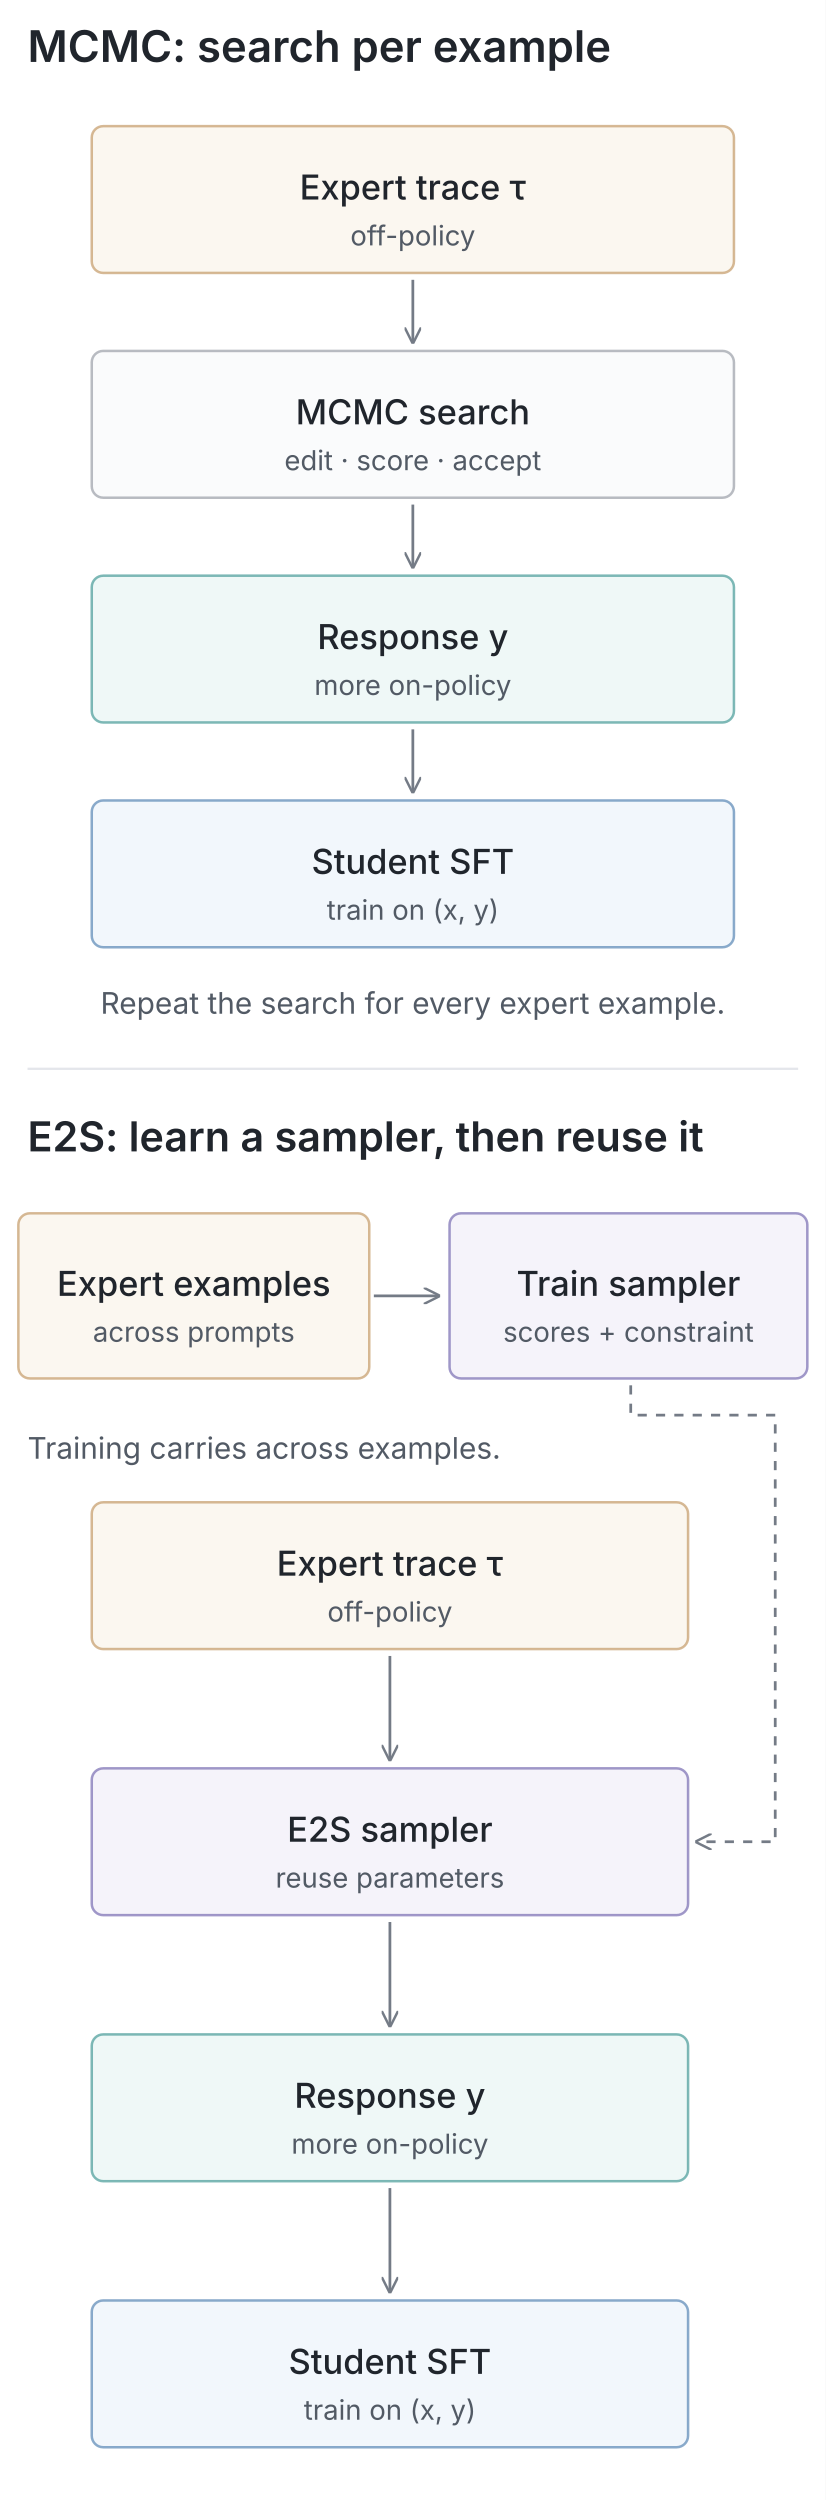
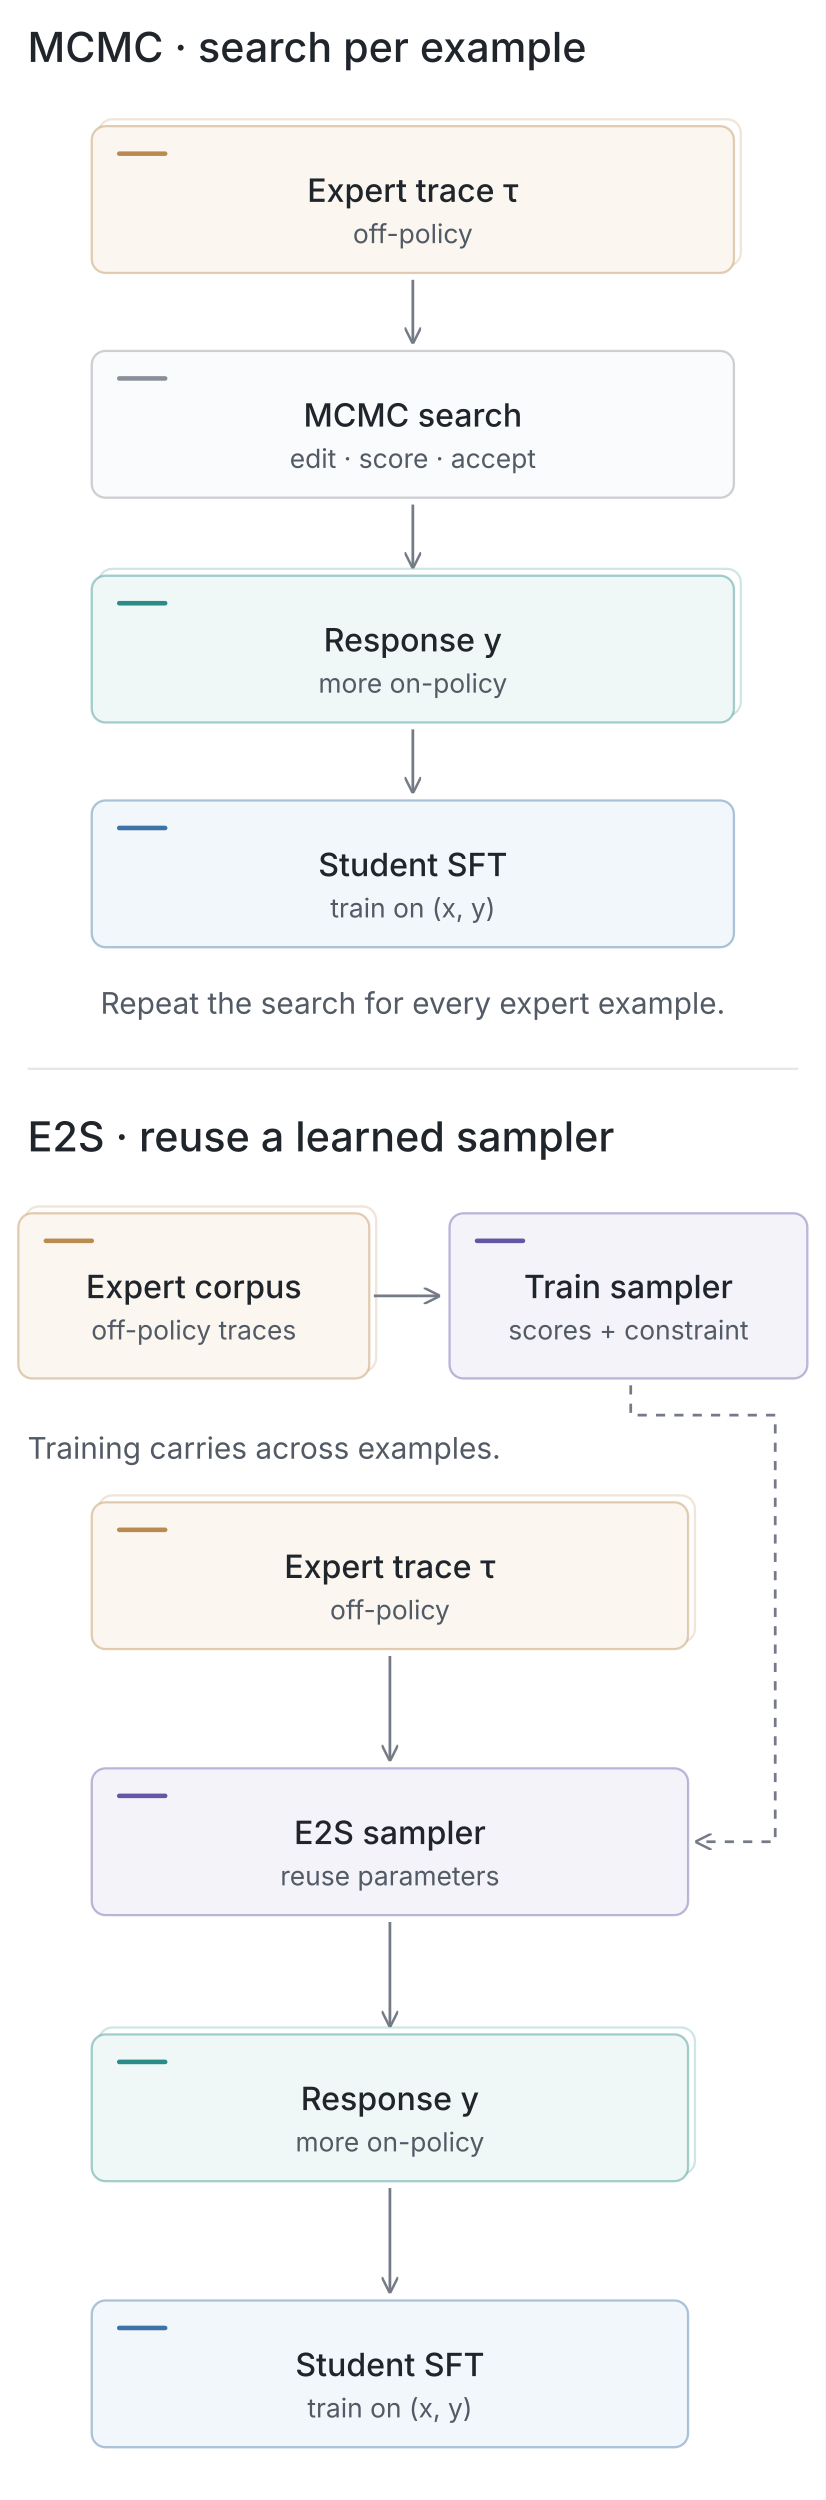
<svg xmlns="http://www.w3.org/2000/svg" viewBox="0 0 360 1090" role="img">
  <defs>
    <marker id="arrow" viewBox="0 0 8 8" refX="7" refY="4" markerWidth="6" markerHeight="6" orient="auto-start-reverse">
      <path d="M0 0 L8 4 L0 8" fill="none" stroke="#747b86" stroke-width="1.2" />
    </marker>
  </defs>
  <rect width="100%" height="100%" fill="white" />
  <g font-family="Inter, Helvetica Neue, Arial, sans-serif" fill="#20252c">
-     <text x="12" y="27" text-anchor="start" font-size="19" font-weight="600" fill="#20252c">MCMC: search per example</text>
-     <rect x="40" y="55" width="280" height="64" rx="5" fill="#fbf7f0" stroke="#ba8b51" stroke-opacity=".6" stroke-width="1.1" />
-     <text x="180.0" y="87.0" text-anchor="middle" font-size="15" font-weight="500" fill="#20252c">Expert trace τ</text>
-     <text x="180.0" y="107.0" text-anchor="middle" font-size="12" font-weight="400" fill="#525a65">off-policy</text>
+     <text x="12" y="27" text-anchor="start" font-size="18" font-weight="500" fill="#20252c">MCMC · search per example</text>
+     <rect x="43" y="52" width="280" height="64" rx="6" fill="white" stroke="#ba8b51" stroke-opacity=".22" stroke-width="1" />
+     <rect x="40" y="55" width="280" height="64" rx="6" fill="#fbf7f0" stroke="#ba8b51" stroke-opacity=".42" stroke-width="1" />
+     <path d="M52 67 H72" stroke="#ba8b51" stroke-width="2" stroke-linecap="round" />
+     <text x="180.0" y="88.0" text-anchor="middle" font-size="14" font-weight="500" fill="#20252c">Expert trace τ</text>
+     <text x="180.0" y="106.0" text-anchor="middle" font-size="11.5" font-weight="400" fill="#525a65">off-policy</text>
    <path d="M180 122 V149" fill="none" stroke="#747b86" stroke-width="1.2" marker-end="url(#arrow)" />
-     <rect x="40" y="153" width="280" height="64" rx="5" fill="#fafbfc" stroke="#8a9099" stroke-opacity=".6" stroke-width="1.1" />
-     <text x="180.0" y="185.0" text-anchor="middle" font-size="15" font-weight="500" fill="#20252c">MCMC search</text>
-     <text x="180.0" y="205.0" text-anchor="middle" font-size="12" font-weight="400" fill="#525a65">edit · score · accept</text>
+     <rect x="40" y="153" width="280" height="64" rx="6" fill="#fafbfc" stroke="#8a9099" stroke-opacity=".42" stroke-width="1" />
+     <path d="M52 165 H72" stroke="#8a9099" stroke-width="2" stroke-linecap="round" />
+     <text x="180.0" y="186.0" text-anchor="middle" font-size="14" font-weight="500" fill="#20252c">MCMC search</text>
+     <text x="180.0" y="204.0" text-anchor="middle" font-size="11.5" font-weight="400" fill="#525a65">edit · score · accept</text>
    <path d="M180 220 V247" fill="none" stroke="#747b86" stroke-width="1.2" marker-end="url(#arrow)" />
-     <rect x="40" y="251" width="280" height="64" rx="5" fill="#eff8f7" stroke="#2b8b88" stroke-opacity=".6" stroke-width="1.1" />
-     <text x="180.0" y="283.0" text-anchor="middle" font-size="15" font-weight="500" fill="#20252c">Response y</text>
-     <text x="180.0" y="303.0" text-anchor="middle" font-size="12" font-weight="400" fill="#525a65">more on-policy</text>
+     <rect x="43" y="248" width="280" height="64" rx="6" fill="white" stroke="#2b8b88" stroke-opacity=".22" stroke-width="1" />
+     <rect x="40" y="251" width="280" height="64" rx="6" fill="#eff8f7" stroke="#2b8b88" stroke-opacity=".42" stroke-width="1" />
+     <path d="M52 263 H72" stroke="#2b8b88" stroke-width="2" stroke-linecap="round" />
+     <text x="180.0" y="284.0" text-anchor="middle" font-size="14" font-weight="500" fill="#20252c">Response y</text>
+     <text x="180.0" y="302.0" text-anchor="middle" font-size="11.5" font-weight="400" fill="#525a65">more on-policy</text>
    <path d="M180 318 V345" fill="none" stroke="#747b86" stroke-width="1.2" marker-end="url(#arrow)" />
-     <rect x="40" y="349" width="280" height="64" rx="5" fill="#f2f7fc" stroke="#3e73a8" stroke-opacity=".6" stroke-width="1.1" />
-     <text x="180.0" y="381.0" text-anchor="middle" font-size="15" font-weight="500" fill="#20252c">Student SFT</text>
-     <text x="180.0" y="401.0" text-anchor="middle" font-size="12" font-weight="400" fill="#525a65">train on (x, y)</text>
+     <rect x="40" y="349" width="280" height="64" rx="6" fill="#f2f7fc" stroke="#3e73a8" stroke-opacity=".42" stroke-width="1" />
+     <path d="M52 361 H72" stroke="#3e73a8" stroke-width="2" stroke-linecap="round" />
+     <text x="180.0" y="382.0" text-anchor="middle" font-size="14" font-weight="500" fill="#20252c">Student SFT</text>
+     <text x="180.0" y="400.0" text-anchor="middle" font-size="11.5" font-weight="400" fill="#525a65">train on (x, y)</text>
    <text x="180" y="442" text-anchor="middle" font-size="13" font-weight="400" fill="#525a65">Repeat the search for every expert example.</text>
    <path d="M12 466 H348" stroke="#e4e6eb" />
-     <text x="12" y="502" text-anchor="start" font-size="18" font-weight="600" fill="#20252c">E2S: learn a sampler, then reuse it</text>
-     <rect x="8" y="529" width="153" height="72" rx="5" fill="#fbf7f0" stroke="#ba8b51" stroke-opacity=".6" stroke-width="1.1" />
-     <text x="84.5" y="565.0" text-anchor="middle" font-size="15" font-weight="500" fill="#20252c">Expert examples</text>
-     <text x="84.5" y="585.0" text-anchor="middle" font-size="12" font-weight="400" fill="#525a65">across prompts</text>
-     <rect x="196" y="529" width="156" height="72" rx="5" fill="#f5f3fa" stroke="#6356a5" stroke-opacity=".6" stroke-width="1.1" />
-     <text x="274.0" y="565.0" text-anchor="middle" font-size="15" font-weight="500" fill="#20252c">Train sampler</text>
-     <text x="274.0" y="585.0" text-anchor="middle" font-size="12" font-weight="400" fill="#525a65">scores + constraint</text>
+     <text x="12" y="502" text-anchor="start" font-size="18" font-weight="500" fill="#20252c">E2S · reuse a learned sampler</text>
+     <rect x="11" y="526" width="153" height="72" rx="6" fill="white" stroke="#ba8b51" stroke-opacity=".22" stroke-width="1" />
+     <rect x="8" y="529" width="153" height="72" rx="6" fill="#fbf7f0" stroke="#ba8b51" stroke-opacity=".42" stroke-width="1" />
+     <path d="M20 541 H40" stroke="#ba8b51" stroke-width="2" stroke-linecap="round" />
+     <text x="84.5" y="566.0" text-anchor="middle" font-size="14" font-weight="500" fill="#20252c">Expert corpus</text>
+     <text x="84.5" y="584.0" text-anchor="middle" font-size="11.5" font-weight="400" fill="#525a65">off-policy traces</text>
+     <rect x="196" y="529" width="156" height="72" rx="6" fill="#f5f3fa" stroke="#6356a5" stroke-opacity=".42" stroke-width="1" />
+     <path d="M208 541 H228" stroke="#6356a5" stroke-width="2" stroke-linecap="round" />
+     <text x="274.0" y="566.0" text-anchor="middle" font-size="14" font-weight="500" fill="#20252c">Train sampler</text>
+     <text x="274.0" y="584.0" text-anchor="middle" font-size="11.5" font-weight="400" fill="#525a65">scores + constraint</text>
    <path d="M163 565 H191" fill="none" stroke="#747b86" stroke-width="1.2" marker-end="url(#arrow)" />
    <path d="M275 604 V617 H338 V803 H304" fill="none" stroke="#747b86" stroke-width="1.2" marker-end="url(#arrow)" stroke-dasharray="4 4" />
    <text x="12" y="636" text-anchor="start" font-size="13" font-weight="400" fill="#525a65">Training carries across examples.</text>
-     <rect x="40" y="655" width="260" height="64" rx="5" fill="#fbf7f0" stroke="#ba8b51" stroke-opacity=".6" stroke-width="1.1" />
-     <text x="170.0" y="687.0" text-anchor="middle" font-size="15" font-weight="500" fill="#20252c">Expert trace τ</text>
-     <text x="170.0" y="707.0" text-anchor="middle" font-size="12" font-weight="400" fill="#525a65">off-policy</text>
+     <rect x="43" y="652" width="260" height="64" rx="6" fill="white" stroke="#ba8b51" stroke-opacity=".22" stroke-width="1" />
+     <rect x="40" y="655" width="260" height="64" rx="6" fill="#fbf7f0" stroke="#ba8b51" stroke-opacity=".42" stroke-width="1" />
+     <path d="M52 667 H72" stroke="#ba8b51" stroke-width="2" stroke-linecap="round" />
+     <text x="170.0" y="688.0" text-anchor="middle" font-size="14" font-weight="500" fill="#20252c">Expert trace τ</text>
+     <text x="170.0" y="706.0" text-anchor="middle" font-size="11.5" font-weight="400" fill="#525a65">off-policy</text>
    <path d="M170 722 V767" fill="none" stroke="#747b86" stroke-width="1.2" marker-end="url(#arrow)" />
-     <rect x="40" y="771" width="260" height="64" rx="5" fill="#f5f3fa" stroke="#6356a5" stroke-opacity=".6" stroke-width="1.1" />
-     <text x="170.0" y="803.0" text-anchor="middle" font-size="15" font-weight="500" fill="#20252c">E2S sampler</text>
-     <text x="170.0" y="823.0" text-anchor="middle" font-size="12" font-weight="400" fill="#525a65">reuse parameters</text>
+     <rect x="40" y="771" width="260" height="64" rx="6" fill="#f5f3fa" stroke="#6356a5" stroke-opacity=".42" stroke-width="1" />
+     <path d="M52 783 H72" stroke="#6356a5" stroke-width="2" stroke-linecap="round" />
+     <text x="170.0" y="804.0" text-anchor="middle" font-size="14" font-weight="500" fill="#20252c">E2S sampler</text>
+     <text x="170.0" y="822.0" text-anchor="middle" font-size="11.5" font-weight="400" fill="#525a65">reuse parameters</text>
    <path d="M170 838 V883" fill="none" stroke="#747b86" stroke-width="1.2" marker-end="url(#arrow)" />
-     <rect x="40" y="887" width="260" height="64" rx="5" fill="#eff8f7" stroke="#2b8b88" stroke-opacity=".6" stroke-width="1.1" />
-     <text x="170.0" y="919.0" text-anchor="middle" font-size="15" font-weight="500" fill="#20252c">Response y</text>
-     <text x="170.0" y="939.0" text-anchor="middle" font-size="12" font-weight="400" fill="#525a65">more on-policy</text>
+     <rect x="43" y="884" width="260" height="64" rx="6" fill="white" stroke="#2b8b88" stroke-opacity=".22" stroke-width="1" />
+     <rect x="40" y="887" width="260" height="64" rx="6" fill="#eff8f7" stroke="#2b8b88" stroke-opacity=".42" stroke-width="1" />
+     <path d="M52 899 H72" stroke="#2b8b88" stroke-width="2" stroke-linecap="round" />
+     <text x="170.0" y="920.0" text-anchor="middle" font-size="14" font-weight="500" fill="#20252c">Response y</text>
+     <text x="170.0" y="938.0" text-anchor="middle" font-size="11.5" font-weight="400" fill="#525a65">more on-policy</text>
    <path d="M170 954 V999" fill="none" stroke="#747b86" stroke-width="1.2" marker-end="url(#arrow)" />
-     <rect x="40" y="1003" width="260" height="64" rx="5" fill="#f2f7fc" stroke="#3e73a8" stroke-opacity=".6" stroke-width="1.1" />
-     <text x="170.0" y="1035.0" text-anchor="middle" font-size="15" font-weight="500" fill="#20252c">Student SFT</text>
-     <text x="170.0" y="1055.0" text-anchor="middle" font-size="12" font-weight="400" fill="#525a65">train on (x, y)</text>
+     <rect x="40" y="1003" width="260" height="64" rx="6" fill="#f2f7fc" stroke="#3e73a8" stroke-opacity=".42" stroke-width="1" />
+     <path d="M52 1015 H72" stroke="#3e73a8" stroke-width="2" stroke-linecap="round" />
+     <text x="170.0" y="1036.0" text-anchor="middle" font-size="14" font-weight="500" fill="#20252c">Student SFT</text>
+     <text x="170.0" y="1054.0" text-anchor="middle" font-size="11.5" font-weight="400" fill="#525a65">train on (x, y)</text>
  </g>
</svg>
